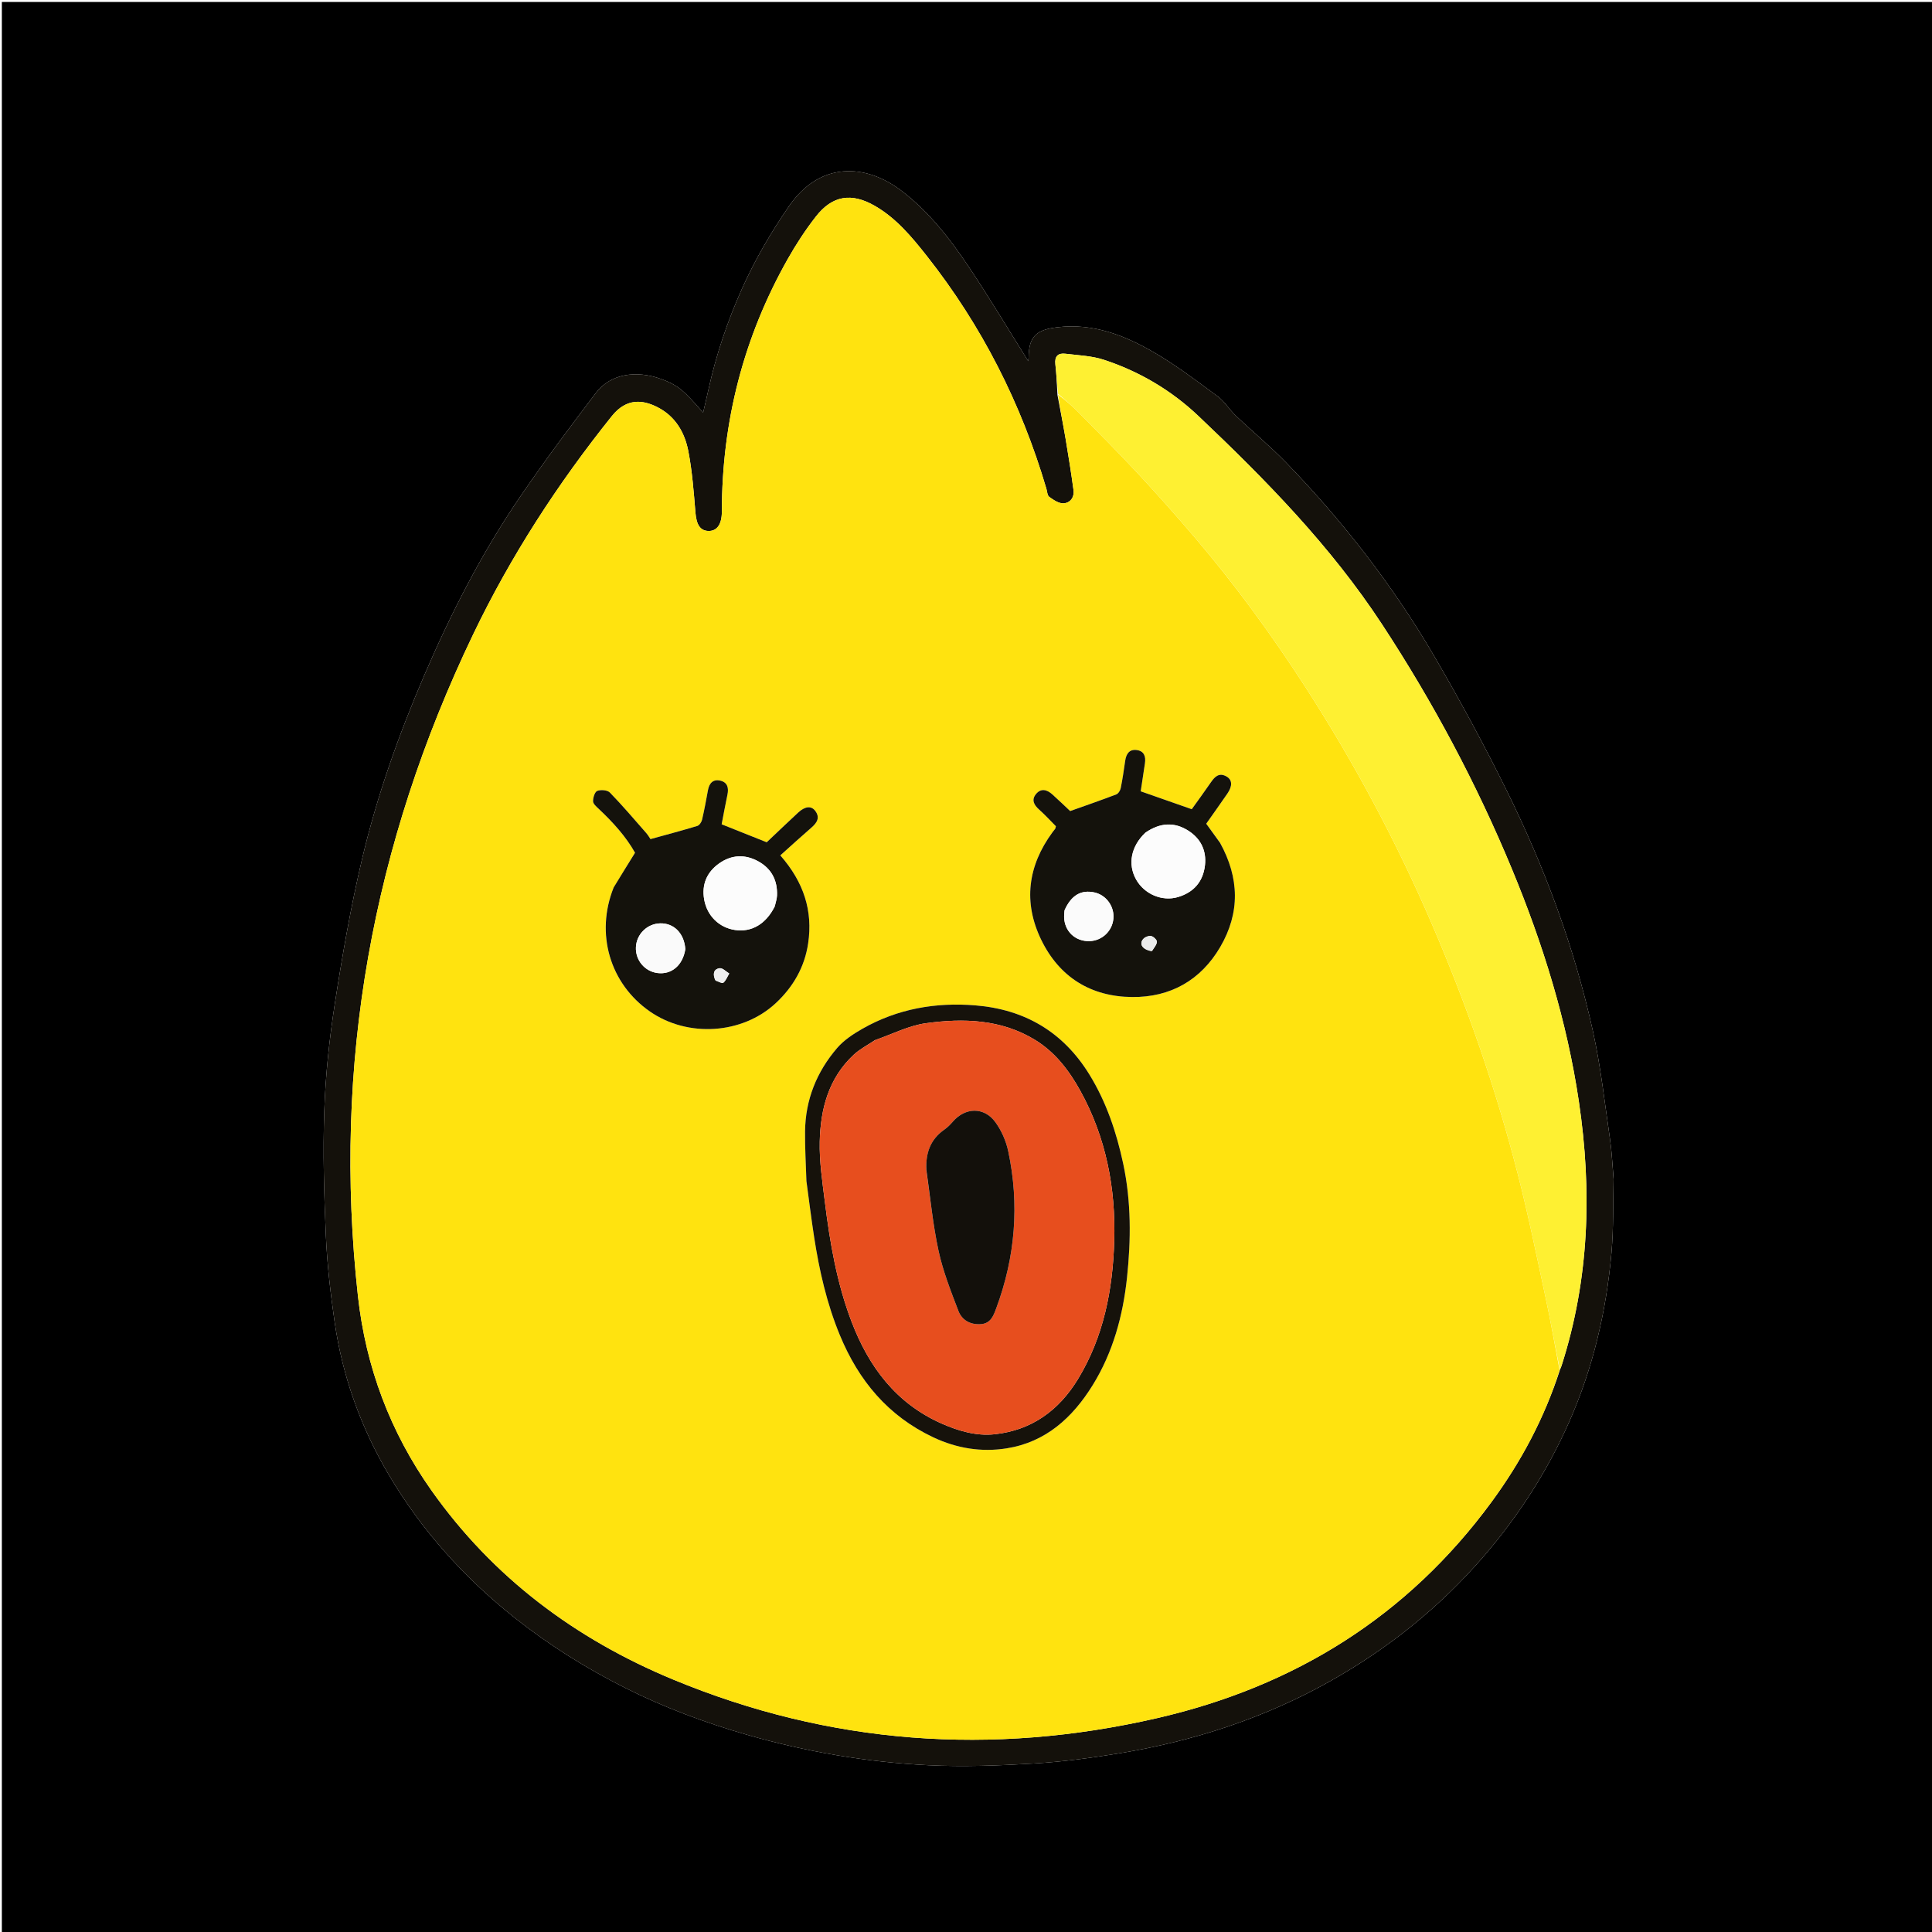
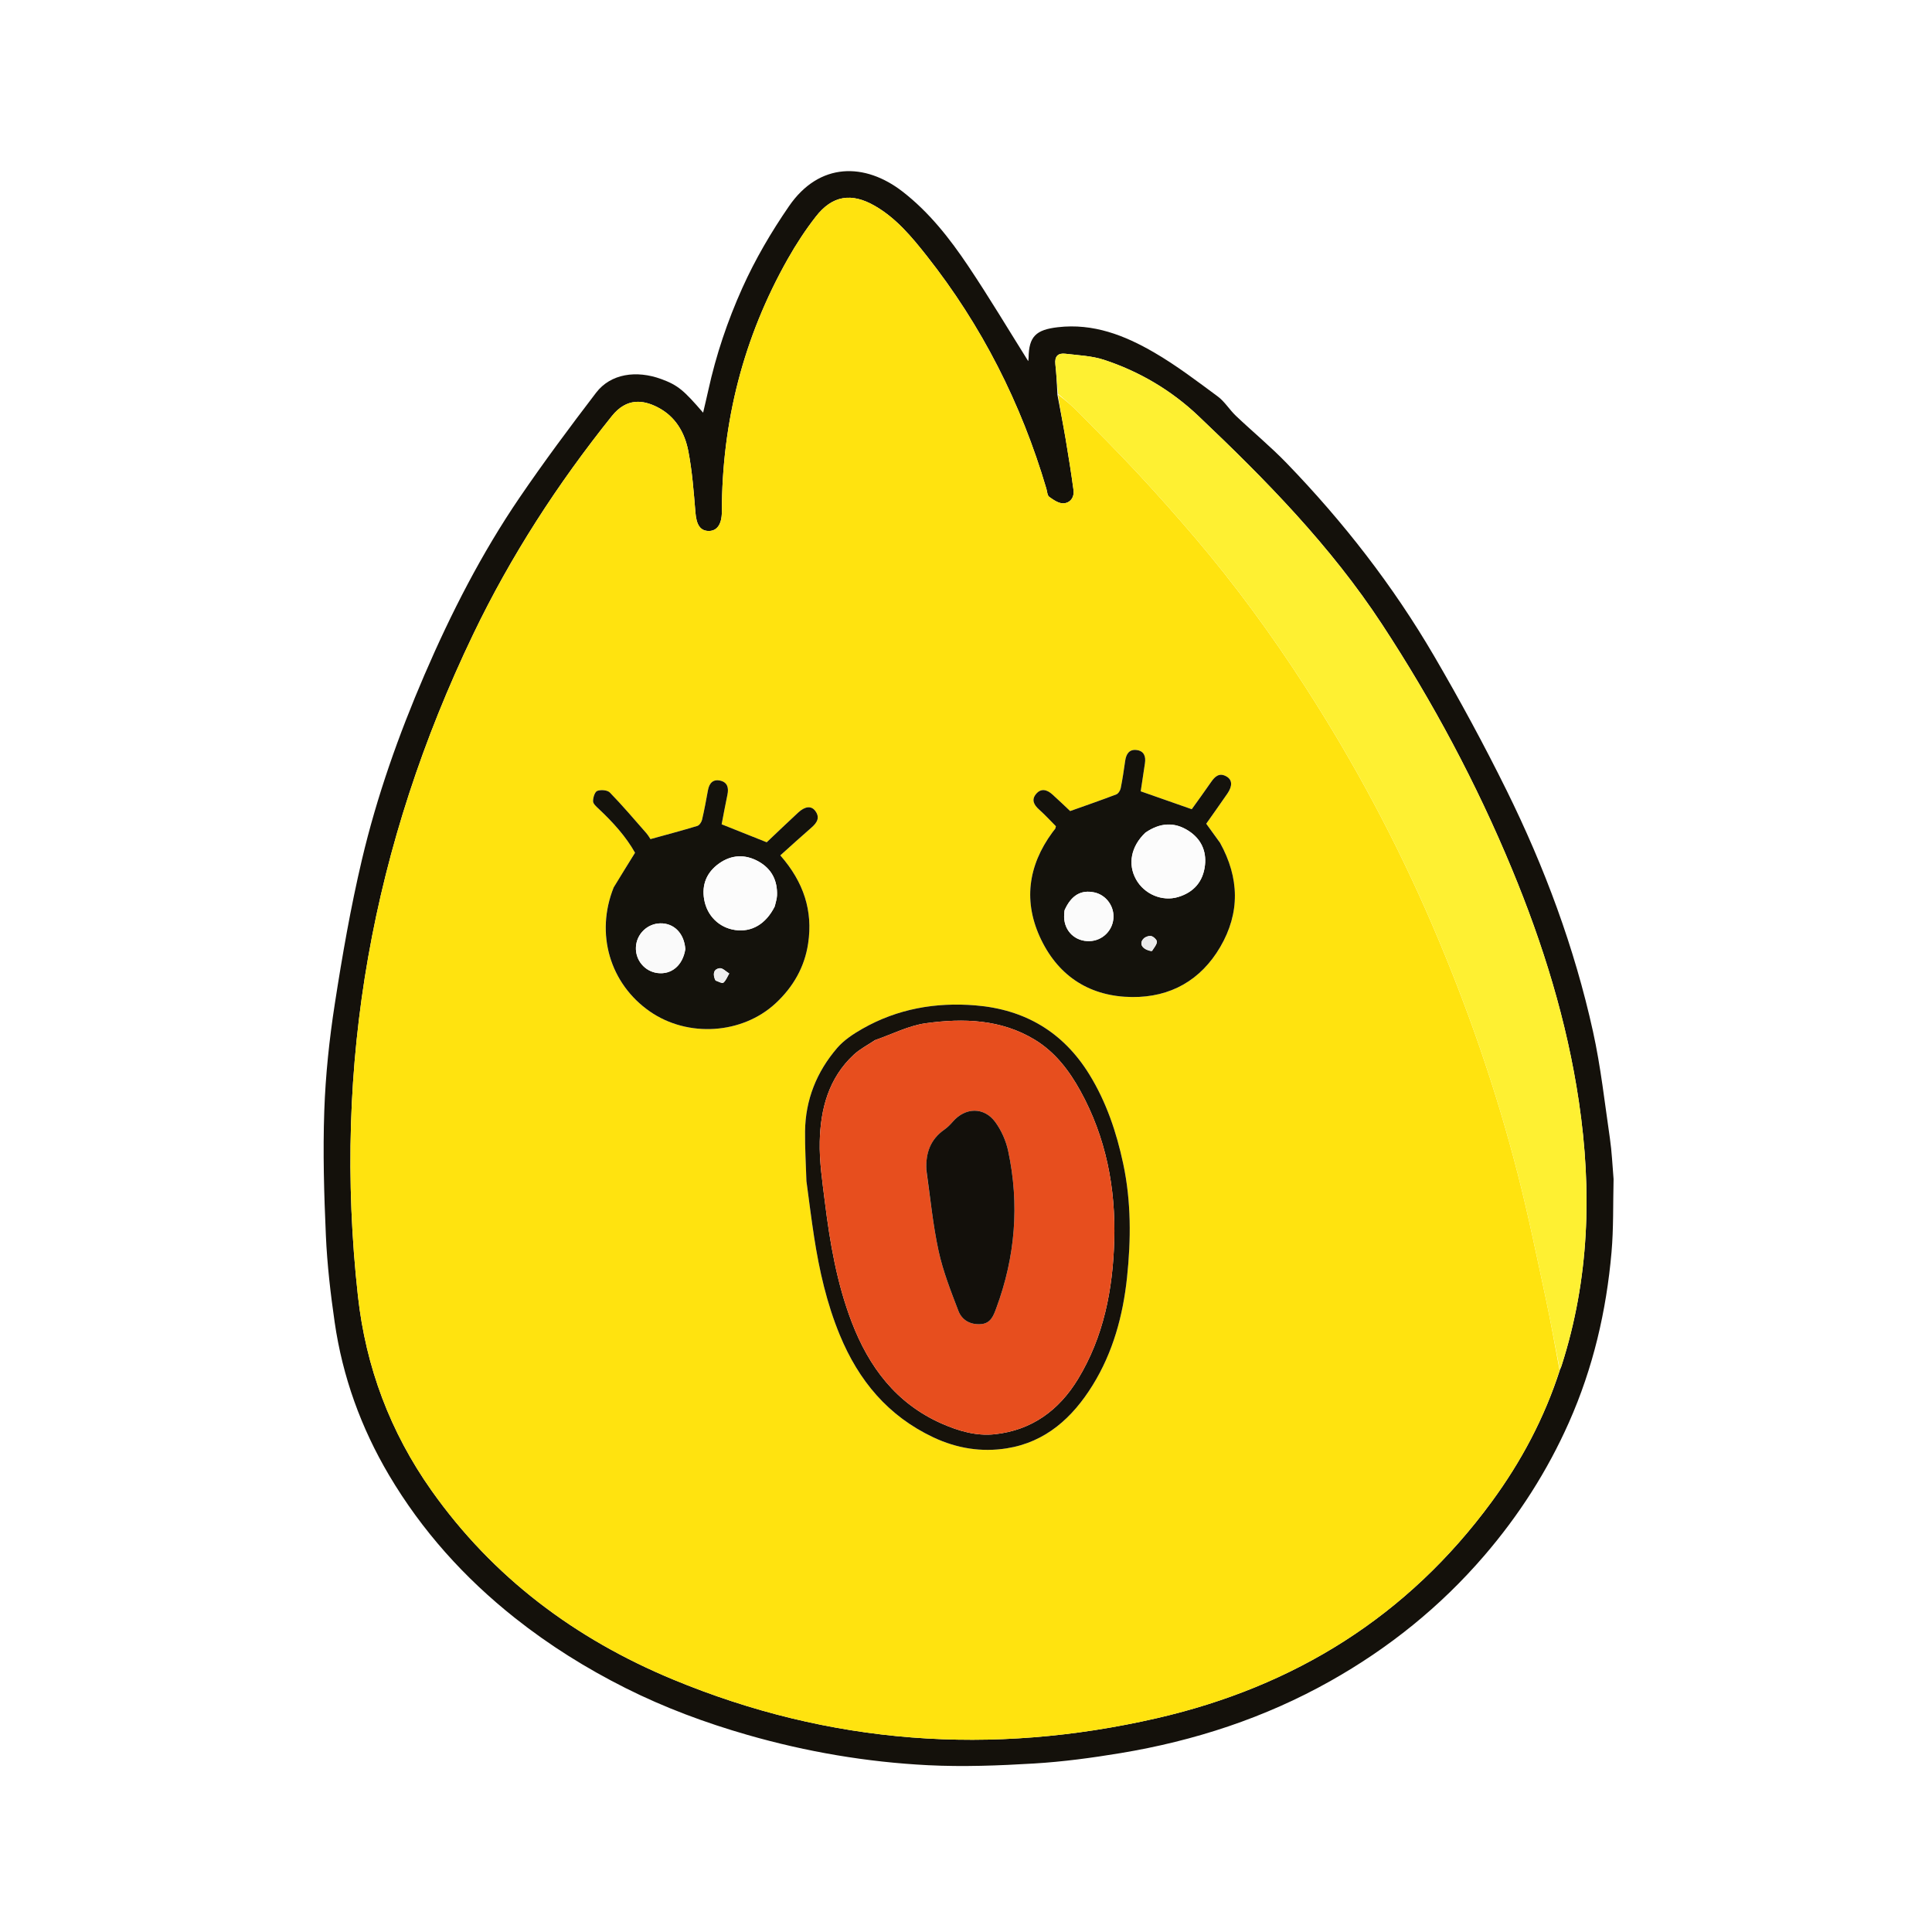
<svg xmlns="http://www.w3.org/2000/svg" version="1.2" width="100%" viewBox="0 0 1080 1080" baseProfile="tiny-ps">
-   <path fill="#000000" stroke="none" d=" M577,1081   C384.689,1081 192.878,1081 1.033,1081   C1.033,721.064 1.033,361.127 1.033,1.096   C360.895,1.096 720.79,1.096 1080.842,1.096   C1080.842,361 1080.842,721 1080.842,1081   C913.127,1081 745.313,1081 577,1081  M901.998,658.645   C901.337,651.227 901.023,643.759 899.95,636.401   C897.038,616.433 894.833,596.284 890.492,576.616   C880.132,529.681 863.432,484.811 842.172,441.779   C829.586,416.303 816.007,391.256 801.676,366.715   C778.732,327.426 750.906,291.666 719.29,258.95   C710.3,249.647 700.262,241.362 690.867,232.44   C687.28,229.034 684.631,224.497 680.718,221.607   C669.131,213.047 657.592,204.249 645.17,197.034   C628.71,187.473 611.192,180.601 591.307,182.916   C579.125,184.334 575.126,188.083 574.987,200.032   C574.976,201.004 574.753,201.975 574.768,201.86   C563.835,184.439 553.035,166.314 541.305,148.812   C530.946,133.357 519.455,118.666 504.564,107.119   C483.563,90.833 458.076,90.52 441.058,115.254   C431.036,129.82 422.171,144.944 414.925,161.071   C406.658,179.472 400.264,198.464 395.945,218.163   C395.055,222.225 394.07,226.267 393.044,230.684   C382.276,218.206 378.986,215.316 369.626,211.89   C355.775,206.821 341.371,208.865 333.23,219.519   C318.537,238.75 304.055,258.186 290.432,278.183   C269.22,309.322 252.128,342.759 237.231,377.364   C222.805,410.876 210.65,445.2 202.294,480.658   C196.036,507.213 191.341,534.189 187.157,561.165   C184.094,580.92 181.975,600.943 181.278,620.911   C180.466,644.161 181.136,667.505 182.17,690.763   C182.889,706.933 184.761,723.107 187.081,739.14   C191.484,769.573 201.8,798.119 217.431,824.556   C235.794,855.613 259.555,882.02 287.851,904.456   C307.083,919.704 327.756,932.617 349.612,943.6   C371.493,954.597 394.404,963.094 417.951,969.851   C450.896,979.304 484.548,985.036 518.706,986.756   C538.429,987.748 558.313,986.985 578.052,985.805   C594.2,984.839 610.335,982.66 626.31,980.015   C667.595,973.179 706.898,960.377 743.538,939.79   C776.313,921.374 805.169,898.139 829.657,869.682   C849.034,847.166 864.955,822.38 877.062,795.102   C890.547,764.72 897.97,732.893 900.851,699.976   C902.022,686.591 901.661,673.072 901.998,658.645  z" />
  <path fill="#14110B" stroke="none" d=" M901.998,659.13   C901.661,673.072 902.022,686.591 900.851,699.976   C897.97,732.893 890.547,764.72 877.062,795.102   C864.955,822.38 849.034,847.166 829.657,869.682   C805.169,898.139 776.313,921.374 743.538,939.79   C706.898,960.377 667.595,973.179 626.31,980.015   C610.335,982.66 594.2,984.839 578.052,985.805   C558.313,986.985 538.429,987.748 518.706,986.756   C484.548,985.036 450.896,979.304 417.951,969.851   C394.404,963.094 371.493,954.597 349.612,943.6   C327.756,932.617 307.083,919.704 287.851,904.456   C259.555,882.02 235.794,855.613 217.431,824.556   C201.8,798.119 191.484,769.573 187.081,739.14   C184.761,723.107 182.889,706.933 182.17,690.763   C181.136,667.505 180.466,644.161 181.278,620.911   C181.975,600.943 184.094,580.92 187.157,561.165   C191.341,534.189 196.036,507.213 202.294,480.658   C210.65,445.2 222.805,410.876 237.231,377.364   C252.128,342.759 269.22,309.322 290.432,278.183   C304.055,258.186 318.537,238.75 333.23,219.519   C341.371,208.865 355.775,206.821 369.626,211.89   C378.986,215.316 382.276,218.206 393.044,230.684   C394.07,226.267 395.055,222.225 395.945,218.163   C400.264,198.464 406.658,179.472 414.925,161.071   C422.171,144.944 431.036,129.82 441.058,115.254   C458.076,90.52 483.563,90.833 504.564,107.119   C519.455,118.666 530.946,133.357 541.305,148.812   C553.035,166.314 563.835,184.439 574.768,201.86   C574.753,201.975 574.976,201.004 574.987,200.032   C575.126,188.083 579.125,184.334 591.307,182.916   C611.192,180.601 628.71,187.473 645.17,197.034   C657.592,204.249 669.131,213.047 680.718,221.607   C684.631,224.497 687.28,229.034 690.867,232.44   C700.262,241.362 710.3,249.647 719.29,258.95   C750.906,291.666 778.732,327.426 801.676,366.715   C816.007,391.256 829.586,416.303 842.172,441.779   C863.432,484.811 880.132,529.681 890.492,576.616   C894.833,596.284 897.038,616.433 899.95,636.401   C901.023,643.759 901.337,651.227 901.998,659.13  M591.131,220.812   C592.659,228.981 594.299,237.131 595.684,245.325   C597.291,254.833 598.8,264.363 600.096,273.918   C600.649,277.988 598.283,281.201 594.451,281.367   C591.832,281.481 588.887,279.441 586.529,277.75   C585.445,276.973 585.387,274.73 584.917,273.137   C570.862,225.535 548.833,182.031 518.046,143.032   C509.666,132.416 501.033,122.011 489.102,115.115   C475.992,107.538 465.291,109.23 456.058,121.071   C450.25,128.52 445.025,136.528 440.374,144.757   C415.613,188.561 403.556,235.751 403.521,286.043   C403.516,293.075 400.808,296.944 396.032,296.811   C391.253,296.678 389.291,293.164 388.735,286.34   C387.805,274.93 386.939,263.441 384.785,252.228   C382.792,241.857 377.619,232.805 367.652,227.682   C359.705,223.597 350.39,222.155 342.042,232.574   C311.734,270.398 285.534,310.797 264.558,354.489   C208.25,471.775 185.745,595.053 200.106,724.614   C204.487,764.148 218.109,800.503 241.154,833.115   C275.589,881.843 321.602,916.177 376.188,938.824   C463.893,975.212 554.373,981.715 646.799,960.456   C723.638,942.783 786.789,903.577 833.759,839.634   C850.291,817.127 863.342,792.704 872.165,765.312   C872.415,764.696 872.705,764.094 872.908,763.463   C888.459,715.062 890.003,665.714 882.607,615.83   C875.937,570.838 862.559,527.737 845.183,485.812   C825.328,437.904 801.029,392.402 772.571,349.006   C743.863,305.226 707.585,268.247 669.895,232.523   C654.796,218.212 636.929,207.632 617.074,201.122   C610.265,198.89 602.78,198.633 595.57,197.745   C591.445,197.238 589.466,199.173 589.955,203.6   C590.556,209.048 590.812,214.533 591.131,220.812  z" />
  <path fill="#FFE30F" stroke="none" d=" M871.826,765.98   C863.342,792.704 850.291,817.127 833.759,839.634   C786.789,903.577 723.638,942.783 646.799,960.456   C554.373,981.715 463.893,975.212 376.188,938.824   C321.602,916.177 275.589,881.843 241.154,833.115   C218.109,800.503 204.487,764.148 200.106,724.614   C185.745,595.053 208.25,471.775 264.558,354.489   C285.534,310.797 311.734,270.398 342.042,232.574   C350.39,222.155 359.705,223.597 367.652,227.682   C377.619,232.805 382.792,241.857 384.785,252.228   C386.939,263.441 387.805,274.93 388.735,286.34   C389.291,293.164 391.253,296.678 396.032,296.811   C400.808,296.944 403.516,293.075 403.521,286.043   C403.556,235.751 415.613,188.561 440.374,144.757   C445.025,136.528 450.25,128.52 456.058,121.071   C465.291,109.23 475.992,107.538 489.102,115.115   C501.033,122.011 509.666,132.416 518.046,143.032   C548.833,182.031 570.862,225.535 584.917,273.137   C585.387,274.73 585.445,276.973 586.529,277.75   C588.887,279.441 591.832,281.481 594.451,281.367   C598.283,281.201 600.649,277.988 600.096,273.918   C598.8,264.363 597.291,254.833 595.684,245.325   C594.299,237.131 592.659,228.981 591.446,220.58   C595.339,223.571 599.088,226.624 602.463,230.045   C613.796,241.534 625.199,252.965 636.188,264.778   C647.035,276.439 657.622,288.36 667.952,300.482   C690.48,326.917 710.917,354.908 729.753,384.099   C757.13,426.527 780.826,470.865 800.759,517.277   C820.143,562.412 836.223,608.663 848.435,656.206   C854.371,679.317 859.133,702.734 864.151,726.072   C866.998,739.313 869.286,752.673 871.826,765.98  M342.92,496.485   C332.673,521.962 340.949,549.943 363.316,565.442   C384.542,580.151 414.943,578.127 433.55,560.869   C443.419,551.714 449.795,540.61 451.764,527.325   C454.444,509.237 449.383,493.203 436.198,478.161   C442.148,472.835 447.79,467.665 453.573,462.657   C456.686,459.96 458.58,457.059 455.709,453.264   C453.476,450.313 450.019,450.691 446.215,454.207   C440.123,459.839 434.14,465.59 428.595,470.833   C420.434,467.579 412.022,464.225 403.406,460.79   C404.401,455.656 405.441,449.928 406.641,444.235   C407.436,440.462 406.704,437.334 402.674,436.387   C398.653,435.443 396.492,437.744 395.77,441.656   C394.746,447.216 393.737,452.785 392.442,458.285   C392.133,459.598 390.933,461.359 389.777,461.71   C381.302,464.281 372.734,466.545 363.616,469.067   C363.284,468.583 362.389,466.969 361.201,465.613   C354.528,457.998 347.962,450.273 340.91,443.023   C339.553,441.628 335.873,441.348 333.869,442.12   C332.48,442.657 331.498,445.889 331.524,447.901   C331.542,449.337 333.373,450.921 334.675,452.142   C342.71,459.676 350.011,467.785 354.985,476.7   C350.823,483.406 346.989,489.581 342.92,496.485  M681.82,470.761   C679.295,467.307 676.769,463.854 674.291,460.465   C678.29,454.776 682.261,449.226 686.124,443.601   C689.026,439.375 688.873,435.946 685.656,434.078   C681.669,431.764 679.207,433.962 676.999,437.175   C673.265,442.609 669.359,447.926 666.198,452.351   C656.344,448.896 647.338,445.739 637.665,442.347   C638.36,437.737 639.192,432.198 640.03,426.659   C640.607,422.843 639.53,419.784 635.371,419.271   C631.209,418.757 629.524,421.524 628.983,425.304   C628.252,430.408 627.514,435.519 626.493,440.569   C626.227,441.884 625.149,443.644 624.014,444.078   C615.56,447.311 606.998,450.262 598.228,453.387   C595.492,450.82 591.927,447.365 588.238,444.048   C585.287,441.395 581.903,440.449 579.089,443.925   C576.476,447.151 577.979,449.964 580.853,452.53   C584.268,455.579 587.369,458.98 590.255,461.878   C589.959,462.97 589.958,463.162 589.865,463.285   C589.366,463.948 588.824,464.58 588.333,465.249   C574.51,484.083 571.881,504.447 582.076,525.411   C592.195,546.218 609.775,557.154 632.893,557.35   C654.32,557.531 671.265,547.929 682.124,529.366   C693.267,510.314 692.864,490.738 681.82,470.761  M450.849,660.748   C452.254,670.994 453.515,681.262 455.093,691.481   C457.989,710.239 462.16,728.63 469.458,746.298   C479.99,771.796 496.406,791.545 521.753,803.488   C534.916,809.69 548.669,811.863 562.756,809.634   C584.616,806.173 599.597,792.443 610.825,774.297   C622.165,755.968 627.728,735.517 629.988,714.356   C632.261,693.075 632.381,671.618 627.881,650.538   C624.137,632.998 618.466,616.058 608.955,600.621   C594.308,576.848 572.839,564.263 545.263,562.013   C522.999,560.196 501.696,563.922 482.12,575.07   C476.999,577.987 471.76,581.423 467.977,585.824   C456.537,599.133 450.213,614.779 450.031,632.504   C449.938,641.609 450.49,650.72 450.849,660.748  z" />
  <path fill="#FEF032" stroke="none" d=" M871.996,765.646   C869.286,752.673 866.998,739.313 864.151,726.072   C859.133,702.734 854.371,679.317 848.435,656.206   C836.223,608.663 820.143,562.412 800.759,517.277   C780.826,470.865 757.13,426.527 729.753,384.099   C710.917,354.908 690.48,326.917 667.952,300.482   C657.622,288.36 647.035,276.439 636.188,264.778   C625.199,252.965 613.796,241.534 602.463,230.045   C599.088,226.624 595.339,223.571 591.489,220.176   C590.812,214.533 590.556,209.048 589.955,203.6   C589.466,199.173 591.445,197.238 595.57,197.745   C602.78,198.633 610.265,198.89 617.074,201.122   C636.929,207.632 654.796,218.212 669.895,232.523   C707.585,268.247 743.863,305.226 772.571,349.006   C801.029,392.402 825.328,437.904 845.183,485.812   C862.559,527.737 875.937,570.838 882.607,615.83   C890.003,665.714 888.459,715.062 872.908,763.463   C872.705,764.094 872.415,764.696 871.996,765.646  z" />
  <path fill="#14120C" stroke="none" d=" M343.037,496.121   C346.989,489.581 350.823,483.406 354.985,476.7   C350.011,467.785 342.71,459.676 334.675,452.142   C333.373,450.921 331.542,449.337 331.524,447.901   C331.498,445.889 332.48,442.657 333.869,442.12   C335.873,441.348 339.553,441.628 340.91,443.023   C347.962,450.273 354.528,457.998 361.201,465.613   C362.389,466.969 363.284,468.583 363.616,469.067   C372.734,466.545 381.302,464.281 389.777,461.71   C390.933,461.359 392.133,459.598 392.442,458.285   C393.737,452.785 394.746,447.216 395.77,441.656   C396.492,437.744 398.653,435.443 402.674,436.387   C406.704,437.334 407.436,440.462 406.641,444.235   C405.441,449.928 404.401,455.656 403.406,460.79   C412.022,464.225 420.434,467.579 428.595,470.833   C434.14,465.59 440.123,459.839 446.215,454.207   C450.019,450.691 453.476,450.313 455.709,453.264   C458.58,457.059 456.686,459.96 453.573,462.657   C447.79,467.665 442.148,472.835 436.198,478.161   C449.383,493.203 454.444,509.237 451.764,527.325   C449.795,540.61 443.419,551.714 433.55,560.869   C414.943,578.127 384.542,580.151 363.316,565.442   C340.949,549.943 332.673,521.962 343.037,496.121  M433.15,506.45   C433.567,504.509 434.27,502.58 434.35,500.625   C434.694,492.255 431.333,485.645 423.992,481.558   C416.509,477.392 408.864,477.75 401.881,482.752   C395.089,487.618 392.189,494.492 393.636,502.796   C395.239,511.996 402.039,518.552 410.841,519.86   C420.092,521.235 428.105,516.654 433.15,506.45  M383.109,530.427   C382.488,521.777 376.795,515.992 369.07,516.163   C361.835,516.323 355.868,522.138 355.489,529.399   C355.108,536.701 360.41,543.058 367.617,543.94   C375.357,544.887 381.612,539.747 383.109,530.427  M400.055,548.206   C401.53,548.645 403.694,549.902 404.341,549.358   C405.835,548.101 406.592,545.97 407.648,544.194   C405.865,543.137 403.938,541.024 402.329,541.243   C398.877,541.712 398.286,544.505 400.055,548.206  z" />
  <path fill="#14120C" stroke="none" d=" M681.986,471.088   C692.864,490.738 693.267,510.314 682.124,529.366   C671.265,547.929 654.32,557.531 632.893,557.35   C609.775,557.154 592.195,546.218 582.076,525.411   C571.881,504.447 574.51,484.083 588.333,465.249   C588.824,464.58 589.366,463.948 589.865,463.285   C589.958,463.162 589.959,462.97 590.255,461.878   C587.369,458.98 584.268,455.579 580.853,452.53   C577.979,449.964 576.476,447.151 579.089,443.925   C581.903,440.449 585.287,441.395 588.238,444.048   C591.927,447.365 595.492,450.82 598.228,453.387   C606.998,450.262 615.56,447.311 624.014,444.078   C625.149,443.644 626.227,441.884 626.493,440.569   C627.514,435.519 628.252,430.408 628.983,425.304   C629.524,421.524 631.209,418.757 635.371,419.271   C639.53,419.784 640.607,422.843 640.03,426.659   C639.192,432.198 638.36,437.737 637.665,442.347   C647.338,445.739 656.344,448.896 666.198,452.351   C669.359,447.926 673.265,442.609 676.999,437.175   C679.207,433.962 681.669,431.764 685.656,434.078   C688.873,435.946 689.026,439.375 686.124,443.601   C682.261,449.226 678.29,454.776 674.291,460.465   C676.769,463.854 679.295,467.307 681.986,471.088  M640.141,465.576   C632.218,473.154 630.298,483.102 635.105,491.663   C639.699,499.844 649.651,504.096 658.529,501.448   C667.361,498.813 672.579,492.749 673.587,483.639   C674.478,475.572 671.287,468.905 664.46,464.477   C656.532,459.334 648.49,459.831 640.141,465.576  M595.042,509.091   C594.971,510.253 594.816,511.416 594.842,512.576   C595.018,520.566 601.046,526.302 609.007,526.095   C616.531,525.899 622.497,519.73 622.446,512.198   C622.402,505.827 617.871,500.181 611.751,498.872   C604.334,497.286 598.855,500.402 595.042,509.091  M644.043,531.628   C645.005,529.933 646.517,528.3 646.715,526.52   C646.827,525.515 644.941,523.649 643.654,523.31   C642.39,522.976 640.326,523.662 639.348,524.637   C636.511,527.47 638.417,530.799 644.043,531.628  z" />
  <path fill="#16120B" stroke="none" d=" M450.8,660.288   C450.49,650.72 449.938,641.609 450.031,632.504   C450.213,614.779 456.537,599.133 467.977,585.824   C471.76,581.423 476.999,577.987 482.12,575.07   C501.696,563.922 522.999,560.196 545.263,562.013   C572.839,564.263 594.308,576.848 608.955,600.621   C618.466,616.058 624.137,632.998 627.881,650.538   C632.381,671.618 632.261,693.075 629.988,714.356   C627.728,735.517 622.165,755.968 610.825,774.297   C599.597,792.443 584.616,806.173 562.756,809.634   C548.669,811.863 534.916,809.69 521.753,803.488   C496.406,791.545 479.99,771.796 469.458,746.298   C462.16,728.63 457.989,710.239 455.093,691.481   C453.515,681.262 452.254,670.994 450.8,660.288  M489.109,581.451   C485.135,584.137 480.738,586.367 477.263,589.591   C463.184,602.654 458.657,619.911 458.242,638.163   C457.987,649.333 459.721,660.592 461.096,671.746   C463.914,694.602 467.795,717.282 476.059,738.913   C485.687,764.112 500.906,784.507 526.373,795.773   C535.875,799.976 545.863,802.869 556.169,801.742   C576.746,799.491 591.973,788.409 602.611,770.898   C617.014,747.19 622.055,720.866 622.869,693.684   C623.752,664.207 618.303,635.885 603.913,609.784   C597.638,598.403 589.772,588.098 578.502,581.242   C559.581,569.731 538.553,569.109 517.567,571.995   C508.071,573.301 499.04,577.986 489.109,581.451  z" />
  <path fill="#FCFCFC" stroke="none" d=" M433.063,506.828   C428.105,516.654 420.092,521.235 410.841,519.86   C402.039,518.552 395.239,511.996 393.636,502.796   C392.189,494.492 395.089,487.618 401.881,482.752   C408.864,477.75 416.509,477.392 423.992,481.558   C431.333,485.645 434.694,492.255 434.35,500.625   C434.27,502.58 433.567,504.509 433.063,506.828  z" />
  <path fill="#FAFAFA" stroke="none" d=" M383.072,530.848   C381.612,539.747 375.357,544.887 367.617,543.94   C360.41,543.058 355.108,536.701 355.489,529.399   C355.868,522.138 361.835,516.323 369.07,516.163   C376.795,515.992 382.488,521.777 383.072,530.848  z" />
  <path fill="#EEEEEE" stroke="none" d=" M399.81,547.908   C398.286,544.505 398.877,541.712 402.329,541.243   C403.938,541.024 405.865,543.137 407.648,544.194   C406.592,545.97 405.835,548.101 404.341,549.358   C403.694,549.902 401.53,548.645 399.81,547.908  z" />
  <path fill="#FCFCFC" stroke="none" d=" M640.426,465.348   C648.49,459.831 656.532,459.334 664.46,464.477   C671.287,468.905 674.478,475.572 673.587,483.639   C672.579,492.749 667.361,498.813 658.529,501.448   C649.651,504.096 639.699,499.844 635.105,491.663   C630.298,483.102 632.218,473.154 640.426,465.348  z" />
  <path fill="#FBFBFB" stroke="none" d=" M595.124,508.686   C598.855,500.402 604.334,497.286 611.751,498.872   C617.871,500.181 622.402,505.827 622.446,512.198   C622.497,519.73 616.531,525.899 609.007,526.095   C601.046,526.302 595.018,520.566 594.842,512.576   C594.816,511.416 594.971,510.253 595.124,508.686  z" />
  <path fill="#EBEBEB" stroke="none" d=" M643.674,531.741   C638.417,530.799 636.511,527.47 639.348,524.637   C640.326,523.662 642.39,522.976 643.654,523.31   C644.941,523.649 646.827,525.515 646.715,526.52   C646.517,528.3 645.005,529.933 643.674,531.741  z" />
  <path fill="#E74E1E" stroke="none" d=" M489.453,581.294   C499.04,577.986 508.071,573.301 517.567,571.995   C538.553,569.109 559.581,569.731 578.502,581.242   C589.772,588.098 597.638,598.403 603.913,609.784   C618.303,635.885 623.752,664.207 622.869,693.684   C622.055,720.866 617.014,747.19 602.611,770.898   C591.973,788.409 576.746,799.491 556.169,801.742   C545.863,802.869 535.875,799.976 526.373,795.773   C500.906,784.507 485.687,764.112 476.059,738.913   C467.795,717.282 463.914,694.602 461.096,671.746   C459.721,660.592 457.987,649.333 458.242,638.163   C458.657,619.911 463.184,602.654 477.263,589.591   C480.738,586.367 485.135,584.137 489.453,581.294  M517.855,654.528   C520.047,669.474 521.471,684.587 524.678,699.312   C527.168,710.748 531.55,721.827 535.754,732.811   C537.718,737.941 542.336,740.579 548.191,740.22   C553.846,739.874 555.367,735.482 556.937,731.245   C567.551,702.614 569.971,673.279 563.583,643.429   C562.368,637.751 559.8,631.928 556.381,627.25   C550.09,618.643 539.517,618.984 532.602,627.05   C531.203,628.681 529.625,630.244 527.873,631.472   C520.143,636.886 517.379,644.47 517.855,654.528  z" />
  <path fill="#13100B" stroke="none" d=" M517.853,654.045   C517.379,644.47 520.143,636.886 527.873,631.472   C529.625,630.244 531.203,628.681 532.602,627.05   C539.517,618.984 550.09,618.643 556.381,627.25   C559.8,631.928 562.368,637.751 563.583,643.429   C569.971,673.279 567.551,702.614 556.937,731.245   C555.367,735.482 553.846,739.874 548.191,740.22   C542.336,740.579 537.718,737.941 535.754,732.811   C531.55,721.827 527.168,710.748 524.678,699.312   C521.471,684.587 520.047,669.474 517.853,654.045  z" />
</svg>
